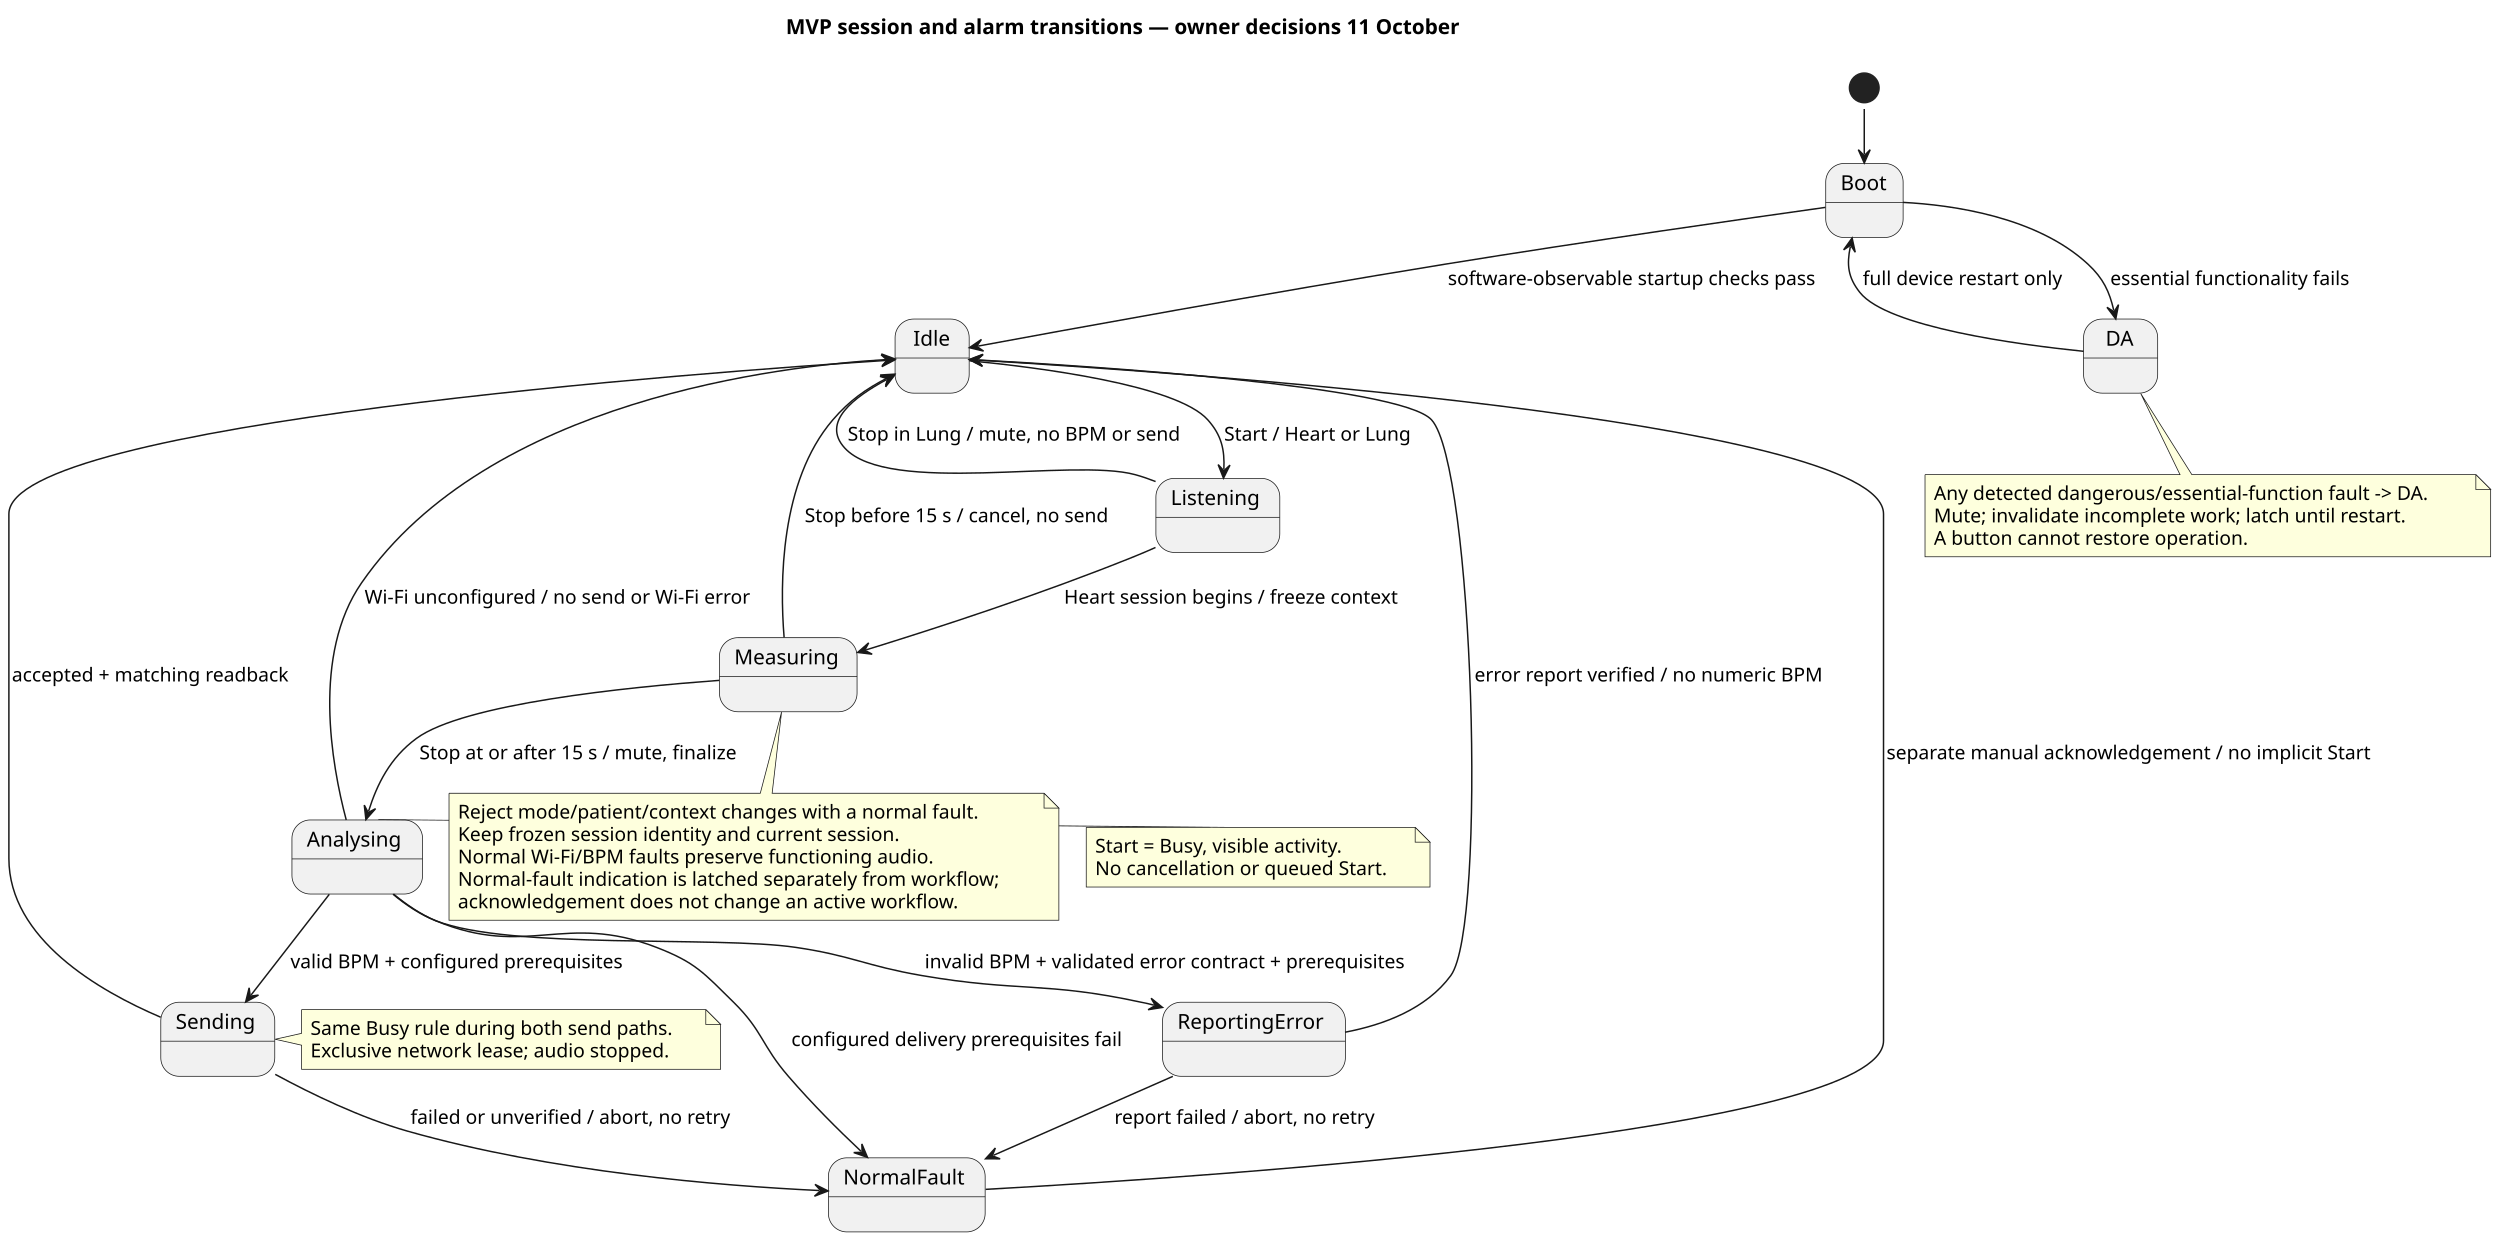
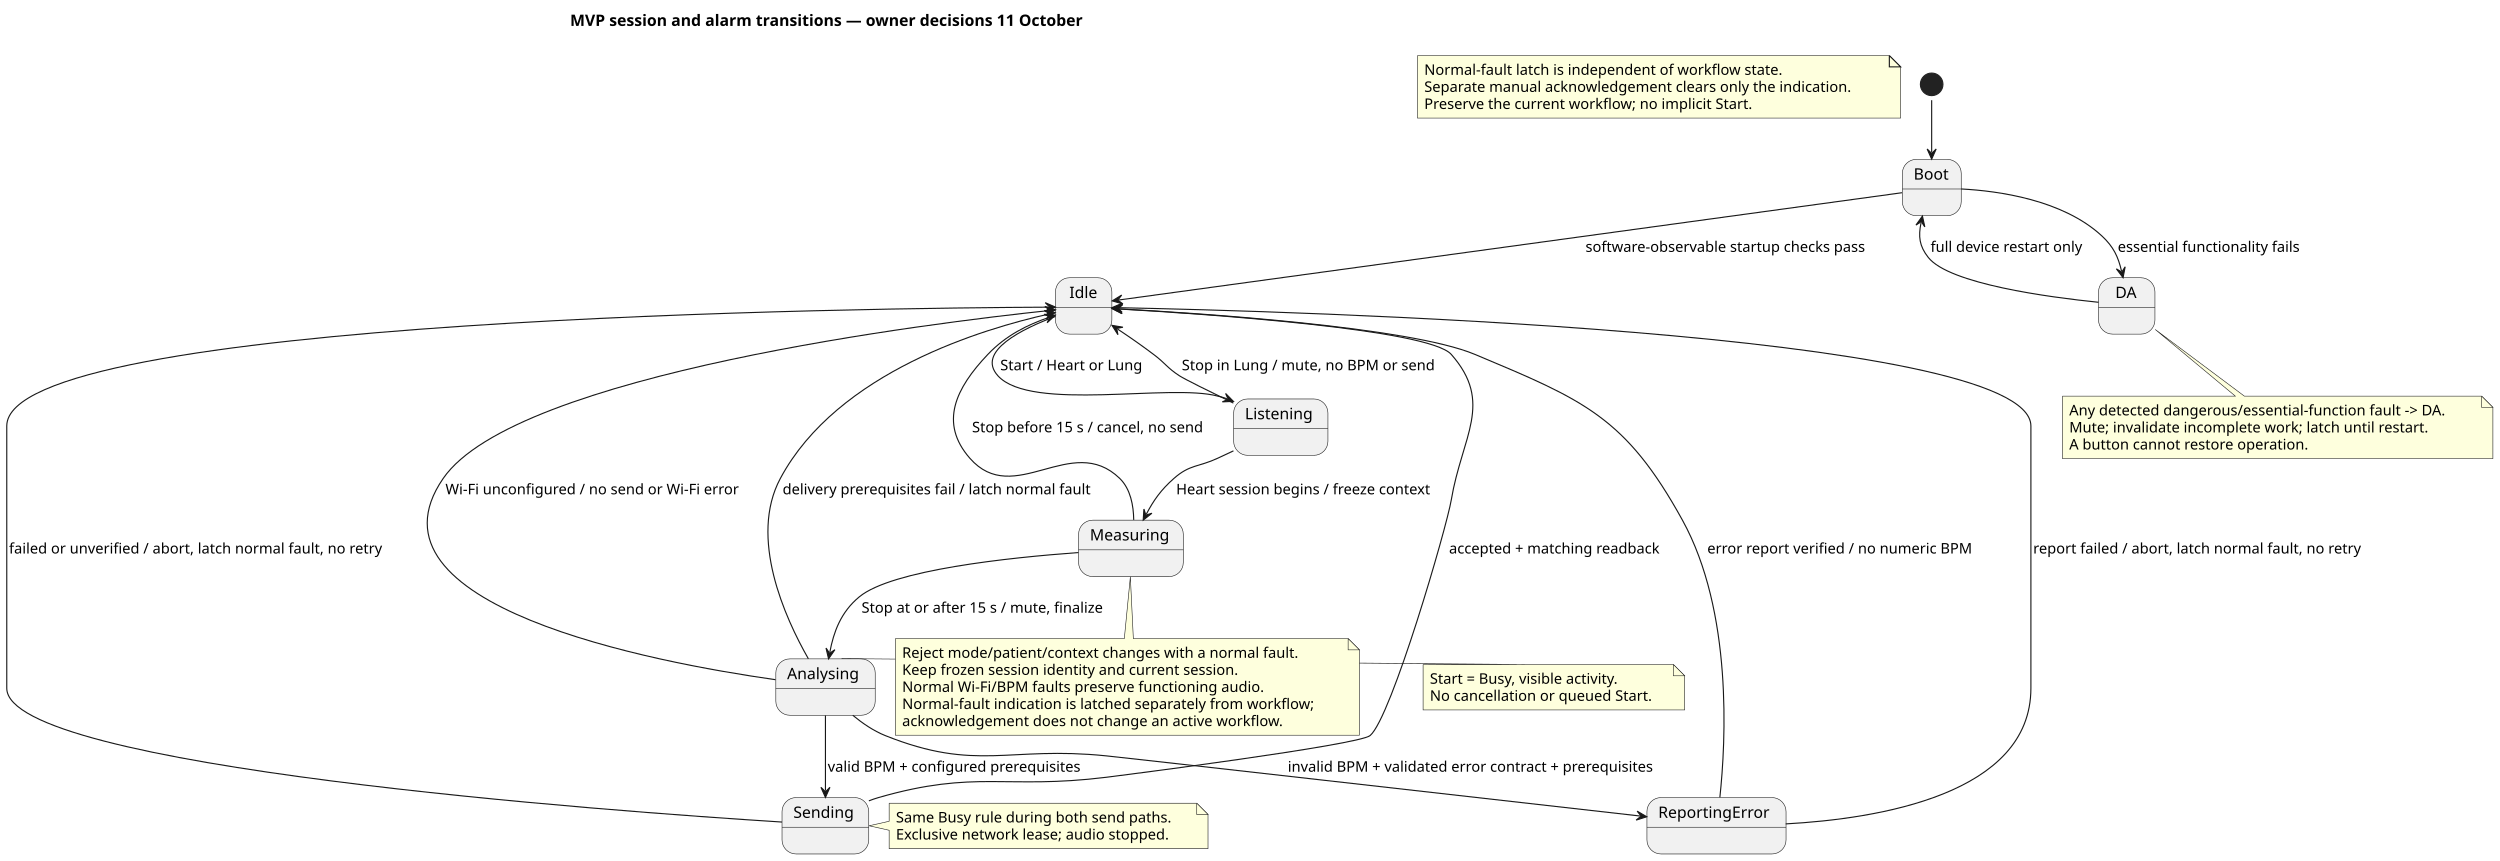
- <svg xmlns="http://www.w3.org/2000/svg" contentStyleType="text/css" data-diagram-type="STATE" height="837px" preserveAspectRatio="none" style="width:1687px;height:837px;background:#FFFFFF;" version="1.1" viewBox="0 0 1687 837" width="1687px" zoomAndPan="magnify">
+ <svg xmlns="http://www.w3.org/2000/svg" contentStyleType="text/css" data-diagram-type="STATE" height="763px" preserveAspectRatio="none" style="width:2217px;height:763px;background:#FFFFFF;" version="1.1" viewBox="0 0 2217 763" width="2217px" zoomAndPan="magnify">
  <defs />
  <g>
    <g class="title" data-source-line="4">
-       <text fill="#000000" font-family="sans-serif" font-size="14" font-weight="bold" lengthAdjust="spacing" textLength="516.94" x="530.28" y="22.995">MVP session and alarm transitions — owner decisions 11 October</text>
+       <text fill="#000000" font-family="sans-serif" font-size="14" font-weight="bold" lengthAdjust="spacing" textLength="516.94" x="505.53" y="22.995">MVP session and alarm transitions — owner decisions 11 October</text>
+     </g>
+     <g class="entity" data-qualified-name="NormalFaultIndication" data-source-line="22" id="ent0002">
+       <path d="M1257,49.297 L1257,104.695 L1685.469,104.695 L1685.469,59.297 L1675.469,49.297 L1257,49.297" fill="#FEFFDD" style="stroke:#181818;stroke-width:0.5;" />
+       <path d="M1675.469,49.297 L1675.469,59.297 L1685.469,59.297 L1675.469,49.297" fill="#FEFFDD" style="stroke:#181818;stroke-width:1;" />
+       <text fill="#000000" font-family="sans-serif" font-size="13" lengthAdjust="spacing" textLength="338.692" x="1263" y="66.364">Normal-fault latch is independent of workflow state.</text>
+       <text fill="#000000" font-family="sans-serif" font-size="13" lengthAdjust="spacing" textLength="407.469" x="1263" y="81.497">Separate manual acknowledgement clears only the indication.</text>
+       <text fill="#000000" font-family="sans-serif" font-size="13" lengthAdjust="spacing" textLength="312.832" x="1263" y="96.629">Preserve the current workflow; no implicit Start.</text>
    </g>
    <g class="start_entity" data-qualified-name=".start." data-source-line="5" id="ent0002">
-       <ellipse cx="1258" cy="59.297" fill="#222222" rx="10" ry="10" style="stroke:#222222;stroke-width:1;" />
+       <ellipse cx="1713" cy="74.797" fill="#222222" rx="10" ry="10" style="stroke:#222222;stroke-width:1;" />
    </g>
    <g class="entity" data-qualified-name="Boot" id="ent0003">
-       <rect fill="#F1F1F1" height="50" rx="12.5" ry="12.5" style="stroke:#181818;stroke-width:0.5;" width="52.225" x="1232" y="110.297" />
-       <line style="stroke:#181818;stroke-width:0.5;" x1="1232" x2="1284.225" y1="136.594" y2="136.594" />
-       <text fill="#000000" font-family="sans-serif" font-size="14" lengthAdjust="spacing" textLength="32.225" x="1242" y="128.292">Boot</text>
+       <rect fill="#F1F1F1" height="50" rx="12.5" ry="12.5" style="stroke:#181818;stroke-width:0.5;" width="52.225" x="1687" y="141.297" />
+       <line style="stroke:#181818;stroke-width:0.5;" x1="1687" x2="1739.225" y1="167.594" y2="167.594" />
+       <text fill="#000000" font-family="sans-serif" font-size="14" lengthAdjust="spacing" textLength="32.225" x="1697" y="159.292">Boot</text>
    </g>
    <g class="entity" data-qualified-name="Idle" id="ent0005">
-       <rect fill="#F1F1F1" height="50" rx="12.5" ry="12.5" style="stroke:#181818;stroke-width:0.5;" width="50" x="604" y="215.297" />
-       <line style="stroke:#181818;stroke-width:0.5;" x1="604" x2="654" y1="241.594" y2="241.594" />
-       <text fill="#000000" font-family="sans-serif" font-size="14" lengthAdjust="spacing" textLength="25.519" x="616.241" y="233.292">Idle</text>
+       <rect fill="#F1F1F1" height="50" rx="12.5" ry="12.5" style="stroke:#181818;stroke-width:0.5;" width="50" x="936" y="246.297" />
+       <line style="stroke:#181818;stroke-width:0.5;" x1="936" x2="986" y1="272.594" y2="272.594" />
+       <text fill="#000000" font-family="sans-serif" font-size="14" lengthAdjust="spacing" textLength="25.519" x="948.241" y="264.292">Idle</text>
    </g>
    <g class="entity" data-qualified-name="DA" id="ent0007">
-       <rect fill="#F1F1F1" height="50" rx="12.5" ry="12.5" style="stroke:#181818;stroke-width:0.5;" width="50" x="1406" y="215.297" />
-       <line style="stroke:#181818;stroke-width:0.5;" x1="1406" x2="1456" y1="241.594" y2="241.594" />
-       <text fill="#000000" font-family="sans-serif" font-size="14" lengthAdjust="spacing" textLength="20.357" x="1420.821" y="233.292">DA</text>
+       <rect fill="#F1F1F1" height="50" rx="12.5" ry="12.5" style="stroke:#181818;stroke-width:0.5;" width="50" x="1861" y="246.297" />
+       <line style="stroke:#181818;stroke-width:0.5;" x1="1861" x2="1911" y1="272.594" y2="272.594" />
+       <text fill="#000000" font-family="sans-serif" font-size="14" lengthAdjust="spacing" textLength="20.357" x="1875.821" y="264.292">DA</text>
    </g>
    <g class="entity" data-qualified-name="Listening" id="ent0009">
-       <rect fill="#F1F1F1" height="50" rx="12.5" ry="12.5" style="stroke:#181818;stroke-width:0.5;" width="83.608" x="780" y="322.797" />
-       <line style="stroke:#181818;stroke-width:0.5;" x1="780" x2="863.608" y1="349.094" y2="349.094" />
-       <text fill="#000000" font-family="sans-serif" font-size="14" lengthAdjust="spacing" textLength="63.608" x="790" y="340.792">Listening</text>
+       <rect fill="#F1F1F1" height="50" rx="12.5" ry="12.5" style="stroke:#181818;stroke-width:0.5;" width="83.608" x="1094" y="353.797" />
+       <line style="stroke:#181818;stroke-width:0.5;" x1="1094" x2="1177.608" y1="380.094" y2="380.094" />
+       <text fill="#000000" font-family="sans-serif" font-size="14" lengthAdjust="spacing" textLength="63.608" x="1104" y="371.792">Listening</text>
    </g>
    <g class="entity" data-qualified-name="Measuring" id="ent0011">
-       <rect fill="#F1F1F1" height="50" rx="12.5" ry="12.5" style="stroke:#181818;stroke-width:0.5;" width="92.844" x="485.5" y="430.297" />
-       <line style="stroke:#181818;stroke-width:0.5;" x1="485.5" x2="578.344" y1="456.594" y2="456.594" />
-       <text fill="#000000" font-family="sans-serif" font-size="14" lengthAdjust="spacing" textLength="72.844" x="495.5" y="448.292">Measuring</text>
+       <rect fill="#F1F1F1" height="50" rx="12.5" ry="12.5" style="stroke:#181818;stroke-width:0.5;" width="92.844" x="956.5" y="461.297" />
+       <line style="stroke:#181818;stroke-width:0.5;" x1="956.5" x2="1049.344" y1="487.594" y2="487.594" />
+       <text fill="#000000" font-family="sans-serif" font-size="14" lengthAdjust="spacing" textLength="72.844" x="966.5" y="479.292">Measuring</text>
    </g>
    <g class="entity" data-qualified-name="Analysing" id="ent0015">
-       <rect fill="#F1F1F1" height="50" rx="12.5" ry="12.5" style="stroke:#181818;stroke-width:0.5;" width="88.147" x="197" y="553.297" />
-       <line style="stroke:#181818;stroke-width:0.5;" x1="197" x2="285.147" y1="579.594" y2="579.594" />
-       <text fill="#000000" font-family="sans-serif" font-size="14" lengthAdjust="spacing" textLength="68.147" x="207" y="571.292">Analysing</text>
+       <rect fill="#F1F1F1" height="50" rx="12.5" ry="12.5" style="stroke:#181818;stroke-width:0.5;" width="88.147" x="688" y="584.297" />
+       <line style="stroke:#181818;stroke-width:0.5;" x1="688" x2="776.148" y1="610.594" y2="610.594" />
+       <text fill="#000000" font-family="sans-serif" font-size="14" lengthAdjust="spacing" textLength="68.147" x="698" y="602.292">Analysing</text>
    </g>
    <g class="entity" data-qualified-name="Sending" id="ent0017">
-       <rect fill="#F1F1F1" height="50" rx="12.5" ry="12.5" style="stroke:#181818;stroke-width:0.5;" width="76.909" x="108.5" y="676.297" />
-       <line style="stroke:#181818;stroke-width:0.5;" x1="108.5" x2="185.409" y1="702.594" y2="702.594" />
-       <text fill="#000000" font-family="sans-serif" font-size="14" lengthAdjust="spacing" textLength="56.909" x="118.5" y="694.292">Sending</text>
+       <rect fill="#F1F1F1" height="50" rx="12.5" ry="12.5" style="stroke:#181818;stroke-width:0.5;" width="76.909" x="693.5" y="707.297" />
+       <line style="stroke:#181818;stroke-width:0.5;" x1="693.5" x2="770.409" y1="733.594" y2="733.594" />
+       <text fill="#000000" font-family="sans-serif" font-size="14" lengthAdjust="spacing" textLength="56.909" x="703.5" y="725.292">Sending</text>
    </g>
    <g class="entity" data-qualified-name="ReportingError" id="ent0019">
-       <rect fill="#F1F1F1" height="50" rx="12.5" ry="12.5" style="stroke:#181818;stroke-width:0.5;" width="123.366" x="784.5" y="676.297" />
-       <line style="stroke:#181818;stroke-width:0.5;" x1="784.5" x2="907.866" y1="702.594" y2="702.594" />
-       <text fill="#000000" font-family="sans-serif" font-size="14" lengthAdjust="spacing" textLength="103.366" x="794.5" y="694.292">ReportingError</text>
+       <rect fill="#F1F1F1" height="50" rx="12.5" ry="12.5" style="stroke:#181818;stroke-width:0.5;" width="123.366" x="1460.5" y="707.297" />
+       <line style="stroke:#181818;stroke-width:0.5;" x1="1460.5" x2="1583.866" y1="733.594" y2="733.594" />
+       <text fill="#000000" font-family="sans-serif" font-size="14" lengthAdjust="spacing" textLength="103.366" x="1470.5" y="725.292">ReportingError</text>
    </g>
-     <g class="entity" data-qualified-name="NormalFault" id="ent0022">
-       <rect fill="#F1F1F1" height="50" rx="12.5" ry="12.5" style="stroke:#181818;stroke-width:0.5;" width="105.784" x="559" y="781.297" />
-       <line style="stroke:#181818;stroke-width:0.5;" x1="559" x2="664.784" y1="807.594" y2="807.594" />
-       <text fill="#000000" font-family="sans-serif" font-size="14" lengthAdjust="spacing" textLength="85.784" x="569" y="799.292">NormalFault</text>
+     <g class="entity" data-qualified-name="GMN2" data-source-line="28" id="ent0003">
+       <path d="M1262,589.297 L1262,629.562 A0,0 0 0 0 1262,629.562 L1493.964,629.562 A0,0 0 0 0 1493.964,629.562 L1493.964,599.297 L1483.964,589.297 L1352.686,589.297 L746.312,584.077 L1344.686,589.297 L1262,589.297 A0,0 0 0 0 1262,589.297" fill="#FEFFDD" style="stroke:#181818;stroke-width:0.5;" />
+       <path d="M1483.964,589.297 L1483.964,599.297 L1493.964,599.297 L1483.964,589.297" fill="#FEFFDD" style="stroke:#181818;stroke-width:0.5;" />
+       <text fill="#000000" font-family="sans-serif" font-size="13" lengthAdjust="spacing" textLength="188.538" x="1268" y="606.364">Start = Busy, visible activity.</text>
+       <text fill="#000000" font-family="sans-serif" font-size="13" lengthAdjust="spacing" textLength="210.964" x="1268" y="621.497">No cancellation or queued Start.</text>
    </g>
-     <g class="entity" data-qualified-name="GMN2" data-source-line="24" id="ent0003">
-       <path d="M733,558.297 L733,598.562 A0,0 0 0 0 733,598.562 L964.964,598.562 A0,0 0 0 0 964.964,598.562 L964.964,568.297 L954.964,558.297 L824.851,558.297 L255.311,553.077 L816.851,558.297 L733,558.297 A0,0 0 0 0 733,558.297" fill="#FEFFDD" style="stroke:#181818;stroke-width:0.5;" />
-       <path d="M954.964,558.297 L954.964,568.297 L964.964,568.297 L954.964,558.297" fill="#FEFFDD" style="stroke:#181818;stroke-width:0.5;" />
-       <text fill="#000000" font-family="sans-serif" font-size="13" lengthAdjust="spacing" textLength="188.538" x="739" y="575.364">Start = Busy, visible activity.</text>
-       <text fill="#000000" font-family="sans-serif" font-size="13" lengthAdjust="spacing" textLength="210.964" x="739" y="590.497">No cancellation or queued Start.</text>
+     <g class="entity" data-qualified-name="GMN5" data-source-line="32" id="ent0006">
+       <path d="M788.5,712.297 L788.5,728.297 L770.672,732.297 L788.5,736.297 L788.5,752.562 A0,0 0 0 0 788.5,752.562 L1071.265,752.562 A0,0 0 0 0 1071.265,752.562 L1071.265,722.297 L1061.265,712.297 L788.5,712.297 A0,0 0 0 0 788.5,712.297" fill="#FEFFDD" style="stroke:#181818;stroke-width:0.5;" />
+       <path d="M1061.265,712.297 L1061.265,722.297 L1071.265,722.297 L1061.265,712.297" fill="#FEFFDD" style="stroke:#181818;stroke-width:0.5;" />
+       <text fill="#000000" font-family="sans-serif" font-size="13" lengthAdjust="spacing" textLength="261.695" x="794.5" y="729.364">Same Busy rule during both send paths.</text>
+       <text fill="#000000" font-family="sans-serif" font-size="13" lengthAdjust="spacing" textLength="261.765" x="794.5" y="744.497">Exclusive network lease; audio stopped.</text>
    </g>
-     <g class="entity" data-qualified-name="GMN5" data-source-line="28" id="ent0006">
-       <path d="M203.5,681.297 L203.5,697.297 L185.672,701.297 L203.5,705.297 L203.5,721.562 A0,0 0 0 0 203.5,721.562 L486.265,721.562 A0,0 0 0 0 486.265,721.562 L486.265,691.297 L476.265,681.297 L203.5,681.297 A0,0 0 0 0 203.5,681.297" fill="#FEFFDD" style="stroke:#181818;stroke-width:0.5;" />
-       <path d="M476.265,681.297 L476.265,691.297 L486.265,691.297 L476.265,681.297" fill="#FEFFDD" style="stroke:#181818;stroke-width:0.5;" />
-       <text fill="#000000" font-family="sans-serif" font-size="13" lengthAdjust="spacing" textLength="261.695" x="209.5" y="698.364">Same Busy rule during both send paths.</text>
-       <text fill="#000000" font-family="sans-serif" font-size="13" lengthAdjust="spacing" textLength="261.765" x="209.5" y="713.497">Exclusive network lease; audio stopped.</text>
+     <g class="entity" data-qualified-name="GMN8" data-source-line="36" id="ent0009">
+       <path d="M794,566.297 L794,651.961 A0,0 0 0 0 794,651.961 L1205.521,651.961 A0,0 0 0 0 1205.521,651.961 L1205.521,576.297 L1195.521,566.297 L1005.048,566.297 L1002.4,511.492 L997.048,566.297 L794,566.297 A0,0 0 0 0 794,566.297" fill="#FEFFDD" style="stroke:#181818;stroke-width:0.5;" />
+       <path d="M1195.521,566.297 L1195.521,576.297 L1205.521,576.297 L1195.521,566.297" fill="#FEFFDD" style="stroke:#181818;stroke-width:0.5;" />
+       <text fill="#000000" font-family="sans-serif" font-size="13" lengthAdjust="spacing" textLength="376.359" x="800" y="583.364">Reject mode/patient/context changes with a normal fault.</text>
+       <text fill="#000000" font-family="sans-serif" font-size="13" lengthAdjust="spacing" textLength="320.347" x="800" y="598.497">Keep frozen session identity and current session.</text>
+       <text fill="#000000" font-family="sans-serif" font-size="13" lengthAdjust="spacing" textLength="339.555" x="800" y="613.629">Normal Wi-Fi/BPM faults preserve functioning audio.</text>
+       <text fill="#000000" font-family="sans-serif" font-size="13" lengthAdjust="spacing" textLength="390.521" x="800" y="628.762">Normal-fault indication is latched separately from workflow;</text>
+       <text fill="#000000" font-family="sans-serif" font-size="13" lengthAdjust="spacing" textLength="362.565" x="800" y="643.895">acknowledgement does not change an active workflow.</text>
    </g>
-     <g class="entity" data-qualified-name="GMN8" data-source-line="32" id="ent0009">
-       <path d="M303,535.297 L303,620.961 A0,0 0 0 0 303,620.961 L714.52,620.961 A0,0 0 0 0 714.52,620.961 L714.52,545.297 L704.52,535.297 L521.037,535.297 L527.401,480.492 L513.037,535.297 L303,535.297 A0,0 0 0 0 303,535.297" fill="#FEFFDD" style="stroke:#181818;stroke-width:0.5;" />
-       <path d="M704.52,535.297 L704.52,545.297 L714.52,545.297 L704.52,535.297" fill="#FEFFDD" style="stroke:#181818;stroke-width:0.5;" />
-       <text fill="#000000" font-family="sans-serif" font-size="13" lengthAdjust="spacing" textLength="376.359" x="309" y="552.364">Reject mode/patient/context changes with a normal fault.</text>
-       <text fill="#000000" font-family="sans-serif" font-size="13" lengthAdjust="spacing" textLength="320.347" x="309" y="567.497">Keep frozen session identity and current session.</text>
-       <text fill="#000000" font-family="sans-serif" font-size="13" lengthAdjust="spacing" textLength="339.555" x="309" y="582.629">Normal Wi-Fi/BPM faults preserve functioning audio.</text>
-       <text fill="#000000" font-family="sans-serif" font-size="13" lengthAdjust="spacing" textLength="390.521" x="309" y="597.762">Normal-fault indication is latched separately from workflow;</text>
-       <text fill="#000000" font-family="sans-serif" font-size="13" lengthAdjust="spacing" textLength="362.565" x="309" y="612.895">acknowledgement does not change an active workflow.</text>
-     </g>
-     <g class="entity" data-qualified-name="GMN11" data-source-line="39" id="ent0012">
-       <path d="M1299,320.297 L1299,375.695 A0,0 0 0 0 1299,375.695 L1680.699,375.695 A0,0 0 0 0 1680.699,375.695 L1680.699,330.297 L1670.699,320.297 L1479.077,320.297 L1444.536,265.501 L1471.077,320.297 L1299,320.297 A0,0 0 0 0 1299,320.297" fill="#FEFFDD" style="stroke:#181818;stroke-width:0.5;" />
-       <path d="M1670.699,320.297 L1670.699,330.297 L1680.699,330.297 L1670.699,320.297" fill="#FEFFDD" style="stroke:#181818;stroke-width:0.5;" />
-       <text fill="#000000" font-family="sans-serif" font-size="13" lengthAdjust="spacing" textLength="360.699" x="1305" y="337.364">Any detected dangerous/essential-function fault -&gt; DA.</text>
-       <text fill="#000000" font-family="sans-serif" font-size="13" lengthAdjust="spacing" textLength="342.799" x="1305" y="352.497">Mute; invalidate incomplete work; latch until restart.</text>
-       <text fill="#000000" font-family="sans-serif" font-size="13" lengthAdjust="spacing" textLength="226.002" x="1305" y="367.629">A button cannot restore operation.</text>
+     <g class="entity" data-qualified-name="GMN11" data-source-line="43" id="ent0012">
+       <path d="M1829,351.297 L1829,406.695 A0,0 0 0 0 1829,406.695 L2210.699,406.695 A0,0 0 0 0 2210.699,406.695 L2210.699,361.297 L2200.699,351.297 L1990.305,351.297 L1911.204,292.141 L1982.305,351.297 L1829,351.297 A0,0 0 0 0 1829,351.297" fill="#FEFFDD" style="stroke:#181818;stroke-width:0.5;" />
+       <path d="M2200.699,351.297 L2200.699,361.297 L2210.699,361.297 L2200.699,351.297" fill="#FEFFDD" style="stroke:#181818;stroke-width:0.5;" />
+       <text fill="#000000" font-family="sans-serif" font-size="13" lengthAdjust="spacing" textLength="360.699" x="1835" y="368.364">Any detected dangerous/essential-function fault -&gt; DA.</text>
+       <text fill="#000000" font-family="sans-serif" font-size="13" lengthAdjust="spacing" textLength="342.799" x="1835" y="383.497">Mute; invalidate incomplete work; latch until restart.</text>
+       <text fill="#000000" font-family="sans-serif" font-size="13" lengthAdjust="spacing" textLength="226.002" x="1835" y="398.629">A button cannot restore operation.</text>
    </g>
    <g class="link" data-entity-1="ent0002" data-entity-2="ent0003" data-link-type="dependency" id="lnk4">
-       <polygon fill="#181818" points="1258,110.021,1262,101.021,1258,105.021,1254,101.021,1258,110.021" style="stroke:#181818;stroke-width:1;" />
-       <path d="M1258,73.547 C1258,83.276 1258,91.681 1258,104.021" fill="none" style="stroke:#181818;stroke-width:1;" />
+       <polygon fill="#181818" points="1713,141.101,1717,132.101,1713,136.101,1709,132.101,1713,141.101" style="stroke:#181818;stroke-width:1;" />
+       <path d="M1713,88.879 C1713,101.939 1713,118.023 1713,135.101" fill="none" style="stroke:#181818;stroke-width:1;" />
    </g>
    <g class="link" data-entity-1="ent0003" data-entity-2="ent0005" data-link-type="dependency" id="lnk6">
-       <polygon fill="#181818" points="654.14,234.623,663.718,236.919,659.057,233.714,662.263,229.053,654.14,234.623" style="stroke:#181818;stroke-width:1;" />
-       <path d="M1231.822,139.94 C1181.839,146.948 1069.38,162.977 975,178.297 C854.584,197.843 717.037,222.988 660.04,233.532" fill="none" style="stroke:#181818;stroke-width:1;" />
-       <text fill="#000000" font-family="sans-serif" font-size="13" lengthAdjust="spacing" textLength="266.64" x="977" y="192.364">software-observable startup checks pass</text>
+       <polygon fill="#181818" points="986.338,266.826,995.797,269.568,991.292,266.148,994.712,261.642,986.338,266.826" style="stroke:#181818;stroke-width:1;" />
+       <path d="M1686.677,170.902 C1570.086,186.872 1106.864,250.318 992.282,266.012" fill="none" style="stroke:#181818;stroke-width:1;" />
+       <text fill="#000000" font-family="sans-serif" font-size="13" lengthAdjust="spacing" textLength="266.64" x="1406" y="223.364">software-observable startup checks pass</text>
    </g>
    <g class="link" data-entity-1="ent0003" data-entity-2="ent0007" data-link-type="dependency" id="lnk8">
-       <polygon fill="#181818" points="1427.717,215.244,1429.588,205.574,1426.591,210.372,1421.793,207.376,1427.717,215.244" style="stroke:#181818;stroke-width:1;" />
-       <path d="M1284.156,136.567 C1317.336,138.309 1374.392,146.187 1409,178.297 C1419.316,187.868 1423.452,196.79 1426.366,209.398" fill="none" style="stroke:#181818;stroke-width:1;" />
-       <text fill="#000000" font-family="sans-serif" font-size="13" lengthAdjust="spacing" textLength="173.958" x="1424" y="192.364">essential functionality fails</text>
+       <polygon fill="#181818" points="1882.717,246.244,1884.588,236.574,1881.591,241.372,1876.793,238.376,1882.717,246.244" style="stroke:#181818;stroke-width:1;" />
+       <path d="M1739.156,167.567 C1772.336,169.309 1829.392,177.187 1864,209.297 C1874.316,218.868 1878.452,227.79 1881.366,240.398" fill="none" style="stroke:#181818;stroke-width:1;" />
+       <text fill="#000000" font-family="sans-serif" font-size="13" lengthAdjust="spacing" textLength="173.958" x="1878" y="223.364">essential functionality fails</text>
    </g>
    <g class="link" data-entity-1="ent0005" data-entity-2="ent0009" data-link-type="dependency" id="lnk10">
-       <polygon fill="#181818" points="825.609,322.676,829.996,313.858,825.826,317.681,822.004,313.51,825.609,322.676" style="stroke:#181818;stroke-width:1;" />
-       <path d="M654.092,243.416 C699.787,247.823 793.824,259.599 815,283.297 C824.385,293.8 826.442,303.516 825.869,316.682" fill="none" style="stroke:#181818;stroke-width:1;" />
-       <text fill="#000000" font-family="sans-serif" font-size="13" lengthAdjust="spacing" textLength="134.12" x="826" y="297.364">Start / Heart or Lung</text>
+       <polygon fill="#181818" points="1093.786,355.945,1086.874,348.929,1089.133,354.116,1083.946,356.374,1093.786,355.945" style="stroke:#181818;stroke-width:1;" />
+       <path d="M935.994,280.555 C906.919,291.416 865.277,311.67 885,333.297 C914.323,365.452 1038.025,339.815 1080,351.297 C1084.565,352.546 1083.631,351.952 1088.202,353.75" fill="none" style="stroke:#181818;stroke-width:1;" />
+       <text fill="#000000" font-family="sans-serif" font-size="13" lengthAdjust="spacing" textLength="134.12" x="887" y="328.364">Start / Heart or Lung</text>
    </g>
    <g class="link" data-entity-1="ent0009" data-entity-2="ent0011" data-link-type="dependency" id="lnk12">
-       <polygon fill="#181818" points="578.756,440.276,588.535,441.445,583.534,438.802,586.177,433.8,578.756,440.276" style="stroke:#181818;stroke-width:1;" />
-       <path d="M779.729,369.435 C775.129,371.49 770.488,373.485 766,375.297 C702.188,401.065 632.145,423.806 584.489,438.507" fill="none" style="stroke:#181818;stroke-width:1;" />
-       <text fill="#000000" font-family="sans-serif" font-size="13" lengthAdjust="spacing" textLength="242.436" x="718" y="407.364">Heart session begins / freeze context</text>
+       <polygon fill="#181818" points="1013.795,461.233,1021.527,455.132,1016.124,456.809,1014.448,451.406,1013.795,461.233" style="stroke:#181818;stroke-width:1;" />
+       <path d="M1093.823,399.808 C1089.162,402.004 1084.482,404.202 1080,406.297 C1062.705,414.38 1055.314,411.665 1041,424.297 C1029.493,434.451 1023.066,443.62 1016.59,455.924" fill="none" style="stroke:#181818;stroke-width:1;" />
+       <text fill="#000000" font-family="sans-serif" font-size="13" lengthAdjust="spacing" textLength="242.436" x="1043" y="438.364">Heart session begins / freeze context</text>
    </g>
    <g class="link" data-entity-1="ent0009" data-entity-2="ent0005" data-link-type="dependency" id="lnk13">
-       <polygon fill="#181818" points="603.629,253.251,593.809,254.01,599.23,255.628,597.613,261.048,603.629,253.251" style="stroke:#181818;stroke-width:1;" />
-       <path d="M779.786,324.943 C775.215,323.146 770.565,321.545 766,320.297 C723.808,308.766 599.48,334.608 570,302.297 C554.111,284.882 575.852,268.26 598.35,256.103" fill="none" style="stroke:#181818;stroke-width:1;" />
-       <text fill="#000000" font-family="sans-serif" font-size="13" lengthAdjust="spacing" textLength="237.675" x="572" y="297.364">Stop in Lung / mute, no BPM or send</text>
+       <polygon fill="#181818" points="986.116,288.526,991.404,296.836,990.283,291.291,995.827,290.17,986.116,288.526" style="stroke:#181818;stroke-width:1;" />
+       <path d="M1093.761,357.457 C1072.657,347.195 1050.627,336.294 1046,333.297 C1034.872,326.088 1033.612,322.246 1023,314.297 C1011.138,305.411 1002.545,299.428 991.116,291.844" fill="none" style="stroke:#181818;stroke-width:1;" />
+       <text fill="#000000" font-family="sans-serif" font-size="13" lengthAdjust="spacing" textLength="237.675" x="1048" y="328.364">Stop in Lung / mute, no BPM or send</text>
    </g>
    <g class="link" data-entity-1="ent0011" data-entity-2="ent0005" data-link-type="dependency" id="lnk14">
-       <polygon fill="#181818" points="603.76,252.466,593.928,253.055,599.32,254.767,597.609,260.159,603.76,252.466" style="stroke:#181818;stroke-width:1;" />
-       <path d="M529.113,430.125 C526.177,393.787 526.263,324.916 562,283.297 C573.358,270.069 584.609,262.389 598.432,255.227" fill="none" style="stroke:#181818;stroke-width:1;" />
-       <text fill="#000000" font-family="sans-serif" font-size="13" lengthAdjust="spacing" textLength="221.997" x="543" y="352.364">Stop before 15 s / cancel, no send</text>
+       <polygon fill="#181818" points="935.804,279.515,925.99,278.685,931.08,281.154,928.612,286.244,935.804,279.515" style="stroke:#181818;stroke-width:1;" />
+       <path d="M1005.379,461.071 C1005.227,448.411 1002.617,433.649 993,424.297 C950.235,382.712 899.249,451.215 860,406.297 C832.692,375.044 847.408,344.379 876,314.297 C892.329,297.116 911.514,287.942 930.135,281.481" fill="none" style="stroke:#181818;stroke-width:1;" />
+       <text fill="#000000" font-family="sans-serif" font-size="13" lengthAdjust="spacing" textLength="221.997" x="862" y="383.364">Stop before 15 s / cancel, no send</text>
    </g>
    <g class="link" data-entity-1="ent0011" data-entity-2="ent0015" data-link-type="dependency" id="lnk16">
-       <polygon fill="#181818" points="246.91,553.067,253.437,545.691,248.417,548.299,245.809,543.28,246.91,553.067" style="stroke:#181818;stroke-width:1;" />
-       <path d="M485.386,459.112 C421.961,463.767 312.726,474.973 281,498.297 C263.04,511.5 254.402,529.37 248.718,547.346" fill="none" style="stroke:#181818;stroke-width:1;" />
-       <text fill="#000000" font-family="sans-serif" font-size="13" lengthAdjust="spacing" textLength="232.223" x="283" y="512.364">Stop at or after 15 s / mute, finalize</text>
+       <polygon fill="#181818" points="734.777,584.259,740.377,576.157,735.705,579.346,732.516,574.673,734.777,584.259" style="stroke:#181818;stroke-width:1;" />
+       <path d="M956.333,490.009 C894.803,494.48 790.943,505.399 762,529.297 C745.596,542.841 739.263,560.491 735.89,578.363" fill="none" style="stroke:#181818;stroke-width:1;" />
+       <text fill="#000000" font-family="sans-serif" font-size="13" lengthAdjust="spacing" textLength="232.223" x="764" y="543.364">Stop at or after 15 s / mute, finalize</text>
    </g>
    <g class="link" data-entity-1="ent0015" data-entity-2="ent0017" data-link-type="dependency" id="lnk18">
-       <polygon fill="#181818" points="165.764,676.144,174.444,671.49,168.831,672.195,168.126,666.582,165.764,676.144" style="stroke:#181818;stroke-width:1;" />
-       <path d="M222.204,603.492 C205.809,624.596 185.83,650.314 169.445,671.405" fill="none" style="stroke:#181818;stroke-width:1;" />
-       <text fill="#000000" font-family="sans-serif" font-size="13" lengthAdjust="spacing" textLength="241.44" x="196" y="653.364">valid BPM + configured prerequisites</text>
+       <polygon fill="#181818" points="732,707.144,736,698.144,732,702.144,728,698.144,732,707.144" style="stroke:#181818;stroke-width:1;" />
+       <path d="M732,634.492 C732,655.596 732,680.052 732,701.144" fill="none" style="stroke:#181818;stroke-width:1;" />
+       <text fill="#000000" font-family="sans-serif" font-size="13" lengthAdjust="spacing" textLength="241.44" x="734" y="684.364">valid BPM + configured prerequisites</text>
    </g>
    <g class="link" data-entity-1="ent0015" data-entity-2="ent0019" data-link-type="dependency" id="lnk20">
-       <polygon fill="#181818" points="784.455,679.814,776.79,673.63,779.624,678.525,774.728,681.359,784.455,679.814" style="stroke:#181818;stroke-width:1;" />
-       <path d="M265.192,603.427 C273.632,610.413 283.61,617.243 294,621.297 C344.444,640.98 483.435,631.37 537,639.297 C575.293,644.964 583.851,651.73 622,658.297 C687.302,669.538 705.241,662.26 770,676.297 C774.733,677.323 773.795,676.971 778.658,678.268" fill="none" style="stroke:#181818;stroke-width:1;" />
-       <text fill="#000000" font-family="sans-serif" font-size="13" lengthAdjust="spacing" textLength="353.393" x="624" y="653.364">invalid BPM + validated error contract + prerequisites</text>
+       <polygon fill="#181818" points="1460.322,724.308,1451.829,719.32,1455.353,723.745,1450.929,727.269,1460.322,724.308" style="stroke:#181818;stroke-width:1;" />
+       <path d="M756.235,634.319 C764.678,641.298 774.646,648.151 785,652.297 C866.21,684.813 893.976,661.396 981,670.297 C1004.581,672.709 1317.507,708.129 1454.36,723.632" fill="none" style="stroke:#181818;stroke-width:1;" />
+       <text fill="#000000" font-family="sans-serif" font-size="13" lengthAdjust="spacing" textLength="353.393" x="1142" y="684.364">invalid BPM + validated error contract + prerequisites</text>
    </g>
    <g class="link" data-entity-1="ent0015" data-entity-2="ent0005" data-link-type="dependency" id="lnk21">
-       <polygon fill="#181818" points="603.989,242.268,594.766,238.815,598.998,242.568,595.245,246.801,603.989,242.268" style="stroke:#181818;stroke-width:1;" />
-       <path d="M233.638,553.289 C223.628,515.539 210.539,441.63 244,393.297 C329.693,269.517 526.981,246.893 598,242.628" fill="none" style="stroke:#181818;stroke-width:1;" />
-       <text fill="#000000" font-family="sans-serif" font-size="13" lengthAdjust="spacing" textLength="276.631" x="246" y="407.364">Wi-Fi unconfigured / no send or Wi-Fi error</text>
+       <polygon fill="#181818" points="935.984,274.797,926.613,271.766,931.011,275.323,927.454,279.721,935.984,274.797" style="stroke:#181818;stroke-width:1;" />
+       <path d="M687.729,602.761 C579.366,587.338 315.151,537.366 393,424.297 C457.041,331.284 828.682,286.141 930.017,275.428" fill="none" style="stroke:#181818;stroke-width:1;" />
+       <text fill="#000000" font-family="sans-serif" font-size="13" lengthAdjust="spacing" textLength="276.631" x="395" y="438.364">Wi-Fi unconfigured / no send or Wi-Fi error</text>
    </g>
-     <g class="link" data-entity-1="ent0015" data-entity-2="ent0022" data-link-type="dependency" id="lnk23">
-       <polygon fill="#181818" points="585.388,781.003,581.582,771.919,581.75,777.574,576.095,777.741,585.388,781.003" style="stroke:#181818;stroke-width:1;" />
-       <path d="M265.574,603.363 C273.963,610.257 283.815,617.048 294,621.297 C355.563,646.976 380.794,615.218 443,639.297 C469.452,649.536 474.757,656.428 495,676.297 C514.729,695.662 513.888,705.411 532,726.297 C548.753,745.615 564.942,761.734 581.022,776.888" fill="none" style="stroke:#181818;stroke-width:1;" />
-       <text fill="#000000" font-family="sans-serif" font-size="13" lengthAdjust="spacing" textLength="239.275" x="534" y="705.864">configured delivery prerequisites fail</text>
+     <g class="link" data-entity-1="ent0015" data-entity-2="ent0005" data-link-type="dependency" id="lnk22">
+       <polygon fill="#181818" points="935.708,277.261,926.052,275.322,930.829,278.353,927.798,283.129,935.708,277.261" style="stroke:#181818;stroke-width:1;" />
+       <path d="M716.868,584.211 C695.987,547.623 663.926,476.754 692,424.297 C742.749,329.472 873.156,291.253 929.853,278.571" fill="none" style="stroke:#181818;stroke-width:1;" />
+       <text fill="#000000" font-family="sans-serif" font-size="13" lengthAdjust="spacing" textLength="293.769" x="694" y="438.364">delivery prerequisites fail / latch normal fault</text>
+     </g>
+     <g class="link" data-entity-1="ent0017" data-entity-2="ent0005" data-link-type="dependency" id="lnk23">
+       <polygon fill="#181818" points="986.094,273.654,994.85,278.164,991.086,273.941,995.309,270.177,986.094,273.654" style="stroke:#181818;stroke-width:1;" />
+       <path d="M770.51,710.192 C773.335,709.092 776.183,708.109 779,707.297 C865.611,682.345 891.546,700.342 981,689.297 C994.062,687.684 1204.916,660.755 1215,652.297 C1233.819,636.513 1282.944,467.521 1287,443.297 C1296.467,386.751 1324.862,357.35 1287,314.297 C1267.145,291.719 1065.032,278.195 992.084,273.998" fill="none" style="stroke:#181818;stroke-width:1;" />
+       <text fill="#000000" font-family="sans-serif" font-size="13" lengthAdjust="spacing" textLength="204.82" x="1285" y="490.864">accepted + matching readback</text>
    </g>
    <g class="link" data-entity-1="ent0017" data-entity-2="ent0005" data-link-type="dependency" id="lnk24">
-       <polygon fill="#181818" points="603.806,242.849,594.567,239.435,598.816,243.17,595.082,247.419,603.806,242.849" style="stroke:#181818;stroke-width:1;" />
-       <path d="M108.471,686.444 C66.724,668.664 6,633.489 6,579.297 C6,346.797 6,346.797 6,346.797 C6,285.091 481.265,250.742 597.818,243.234" fill="none" style="stroke:#181818;stroke-width:1;" />
-       <text fill="#000000" font-family="sans-serif" font-size="13" lengthAdjust="spacing" textLength="204.82" x="8" y="459.864">accepted + matching readback</text>
+       <polygon fill="#181818" points="935.947,272.36,926.928,268.402,930.947,272.384,926.966,276.402,935.947,272.36" style="stroke:#181818;stroke-width:1;" />
+       <path d="M693.48,728.993 C543.389,719.513 6,680.656 6,610.297 C6,377.797 6,377.797 6,377.797 C6,281.361 779.268,273.091 929.947,272.388" fill="none" style="stroke:#181818;stroke-width:1;" />
+       <text fill="#000000" font-family="sans-serif" font-size="13" lengthAdjust="spacing" textLength="354.332" x="8" y="490.864">failed or unverified / abort, latch normal fault, no retry</text>
    </g>
-     <g class="link" data-entity-1="ent0017" data-entity-2="ent0022" data-link-type="dependency" id="lnk25">
-       <polygon fill="#181818" points="558.768,803.646,549.968,799.221,553.773,803.408,549.587,807.212,558.768,803.646" style="stroke:#181818;stroke-width:1;" />
-       <path d="M185.717,724.978 C210.433,738.373 243.619,754.401 275,763.297 C372.708,790.996 485.506,800.149 552.774,803.36" fill="none" style="stroke:#181818;stroke-width:1;" />
-       <text fill="#000000" font-family="sans-serif" font-size="13" lengthAdjust="spacing" textLength="230.471" x="277" y="758.364">failed or unverified / abort, no retry</text>
+     <g class="link" data-entity-1="ent0019" data-entity-2="ent0005" data-link-type="dependency" id="lnk25">
+       <polygon fill="#181818" points="986.381,273.57,995.151,278.052,991.374,273.841,995.584,270.063,986.381,273.57" style="stroke:#181818;stroke-width:1;" />
+       <path d="M1525.181,707.096 C1530.5,657.516 1536.617,542.257 1492,461.297 C1441.48,369.625 1404.52,354.794 1308,314.297 C1249.665,289.821 1062.167,277.679 992.372,273.895" fill="none" style="stroke:#181818;stroke-width:1;" />
+       <text fill="#000000" font-family="sans-serif" font-size="13" lengthAdjust="spacing" textLength="247.648" x="1514" y="490.864">error report verified / no numeric BPM</text>
    </g>
    <g class="link" data-entity-1="ent0019" data-entity-2="ent0005" data-link-type="dependency" id="lnk26">
-       <polygon fill="#181818" points="654.1,242.579,662.869,247.062,659.092,242.851,663.304,239.074,654.1,242.579" style="stroke:#181818;stroke-width:1;" />
-       <path d="M907.615,696.549 C934.028,691.514 962.539,680.757 979,658.297 C1003.645,624.669 994.163,314.038 966,283.297 C944.941,260.31 734.647,246.964 660.091,242.905" fill="none" style="stroke:#181818;stroke-width:1;" />
-       <text fill="#000000" font-family="sans-serif" font-size="13" lengthAdjust="spacing" textLength="247.648" x="995" y="459.864">error report verified / no numeric BPM</text>
+       <polygon fill="#181818" points="986.139,272.743,995.057,276.923,991.139,272.844,995.218,268.925,986.139,272.743" style="stroke:#181818;stroke-width:1;" />
+       <path d="M1583.573,730.635 C1665.736,726.124 1801,704.407 1801,610.297 C1801,377.797 1801,377.797 1801,377.797 C1801,293.468 1131.904,275.67 992.138,272.864" fill="none" style="stroke:#181818;stroke-width:1;" />
+       <text fill="#000000" font-family="sans-serif" font-size="13" lengthAdjust="spacing" textLength="311.327" x="1803" y="490.864">report failed / abort, latch normal fault, no retry</text>
    </g>
-     <g class="link" data-entity-1="ent0019" data-entity-2="ent0022" data-link-type="dependency" id="lnk27">
-       <polygon fill="#181818" points="665.04,781.95,674.889,781.985,669.616,779.936,671.666,774.663,665.04,781.95" style="stroke:#181818;stroke-width:1;" />
-       <path d="M791.433,726.316 C753.349,743.079 708.276,762.919 670.532,779.533" fill="none" style="stroke:#181818;stroke-width:1;" />
-       <text fill="#000000" font-family="sans-serif" font-size="13" lengthAdjust="spacing" textLength="187.465" x="752" y="758.364">report failed / abort, no retry</text>
-     </g>
-     <g class="link" data-entity-1="ent0022" data-entity-2="ent0005" data-link-type="dependency" id="lnk28">
-       <polygon fill="#181818" points="654.167,242.721,662.914,247.247,659.158,243.017,663.388,239.261,654.167,242.721" style="stroke:#181818;stroke-width:1;" />
-       <path d="M665.092,802.577 C821.725,793.851 1271,763.489 1271,702.297 C1271,346.797 1271,346.797 1271,346.797 C1271,283.12 778.853,250.12 660.157,243.076" fill="none" style="stroke:#181818;stroke-width:1;" />
-       <text fill="#000000" font-family="sans-serif" font-size="13" lengthAdjust="spacing" textLength="350.391" x="1273" y="512.364">separate manual acknowledgement / no implicit Start</text>
-     </g>
-     <g class="link" data-entity-1="ent0007" data-entity-2="ent0003" data-link-type="dependency" id="lnk29">
-       <polygon fill="#181818" points="1249.806,160.594,1244.073,168.603,1248.798,165.492,1251.909,170.216,1249.806,160.594" style="stroke:#181818;stroke-width:1;" />
-       <path d="M1405.972,237.068 C1361.947,232.572 1273.54,220.782 1255,197.297 C1246.985,187.144 1246.08,178.691 1248.596,166.471" fill="none" style="stroke:#181818;stroke-width:1;" />
-       <text fill="#000000" font-family="sans-serif" font-size="13" lengthAdjust="spacing" textLength="146.256" x="1257" y="192.364">full device restart only</text>
+     <g class="link" data-entity-1="ent0007" data-entity-2="ent0003" data-link-type="dependency" id="lnk27">
+       <polygon fill="#181818" points="1704.806,191.594,1699.073,199.603,1703.798,196.492,1706.909,201.216,1704.806,191.594" style="stroke:#181818;stroke-width:1;" />
+       <path d="M1860.972,268.068 C1816.947,263.572 1728.54,251.782 1710,228.297 C1701.985,218.144 1701.08,209.691 1703.596,197.471" fill="none" style="stroke:#181818;stroke-width:1;" />
+       <text fill="#000000" font-family="sans-serif" font-size="13" lengthAdjust="spacing" textLength="146.256" x="1712" y="223.364">full device restart only</text>
    </g>
  </g>
</svg>
